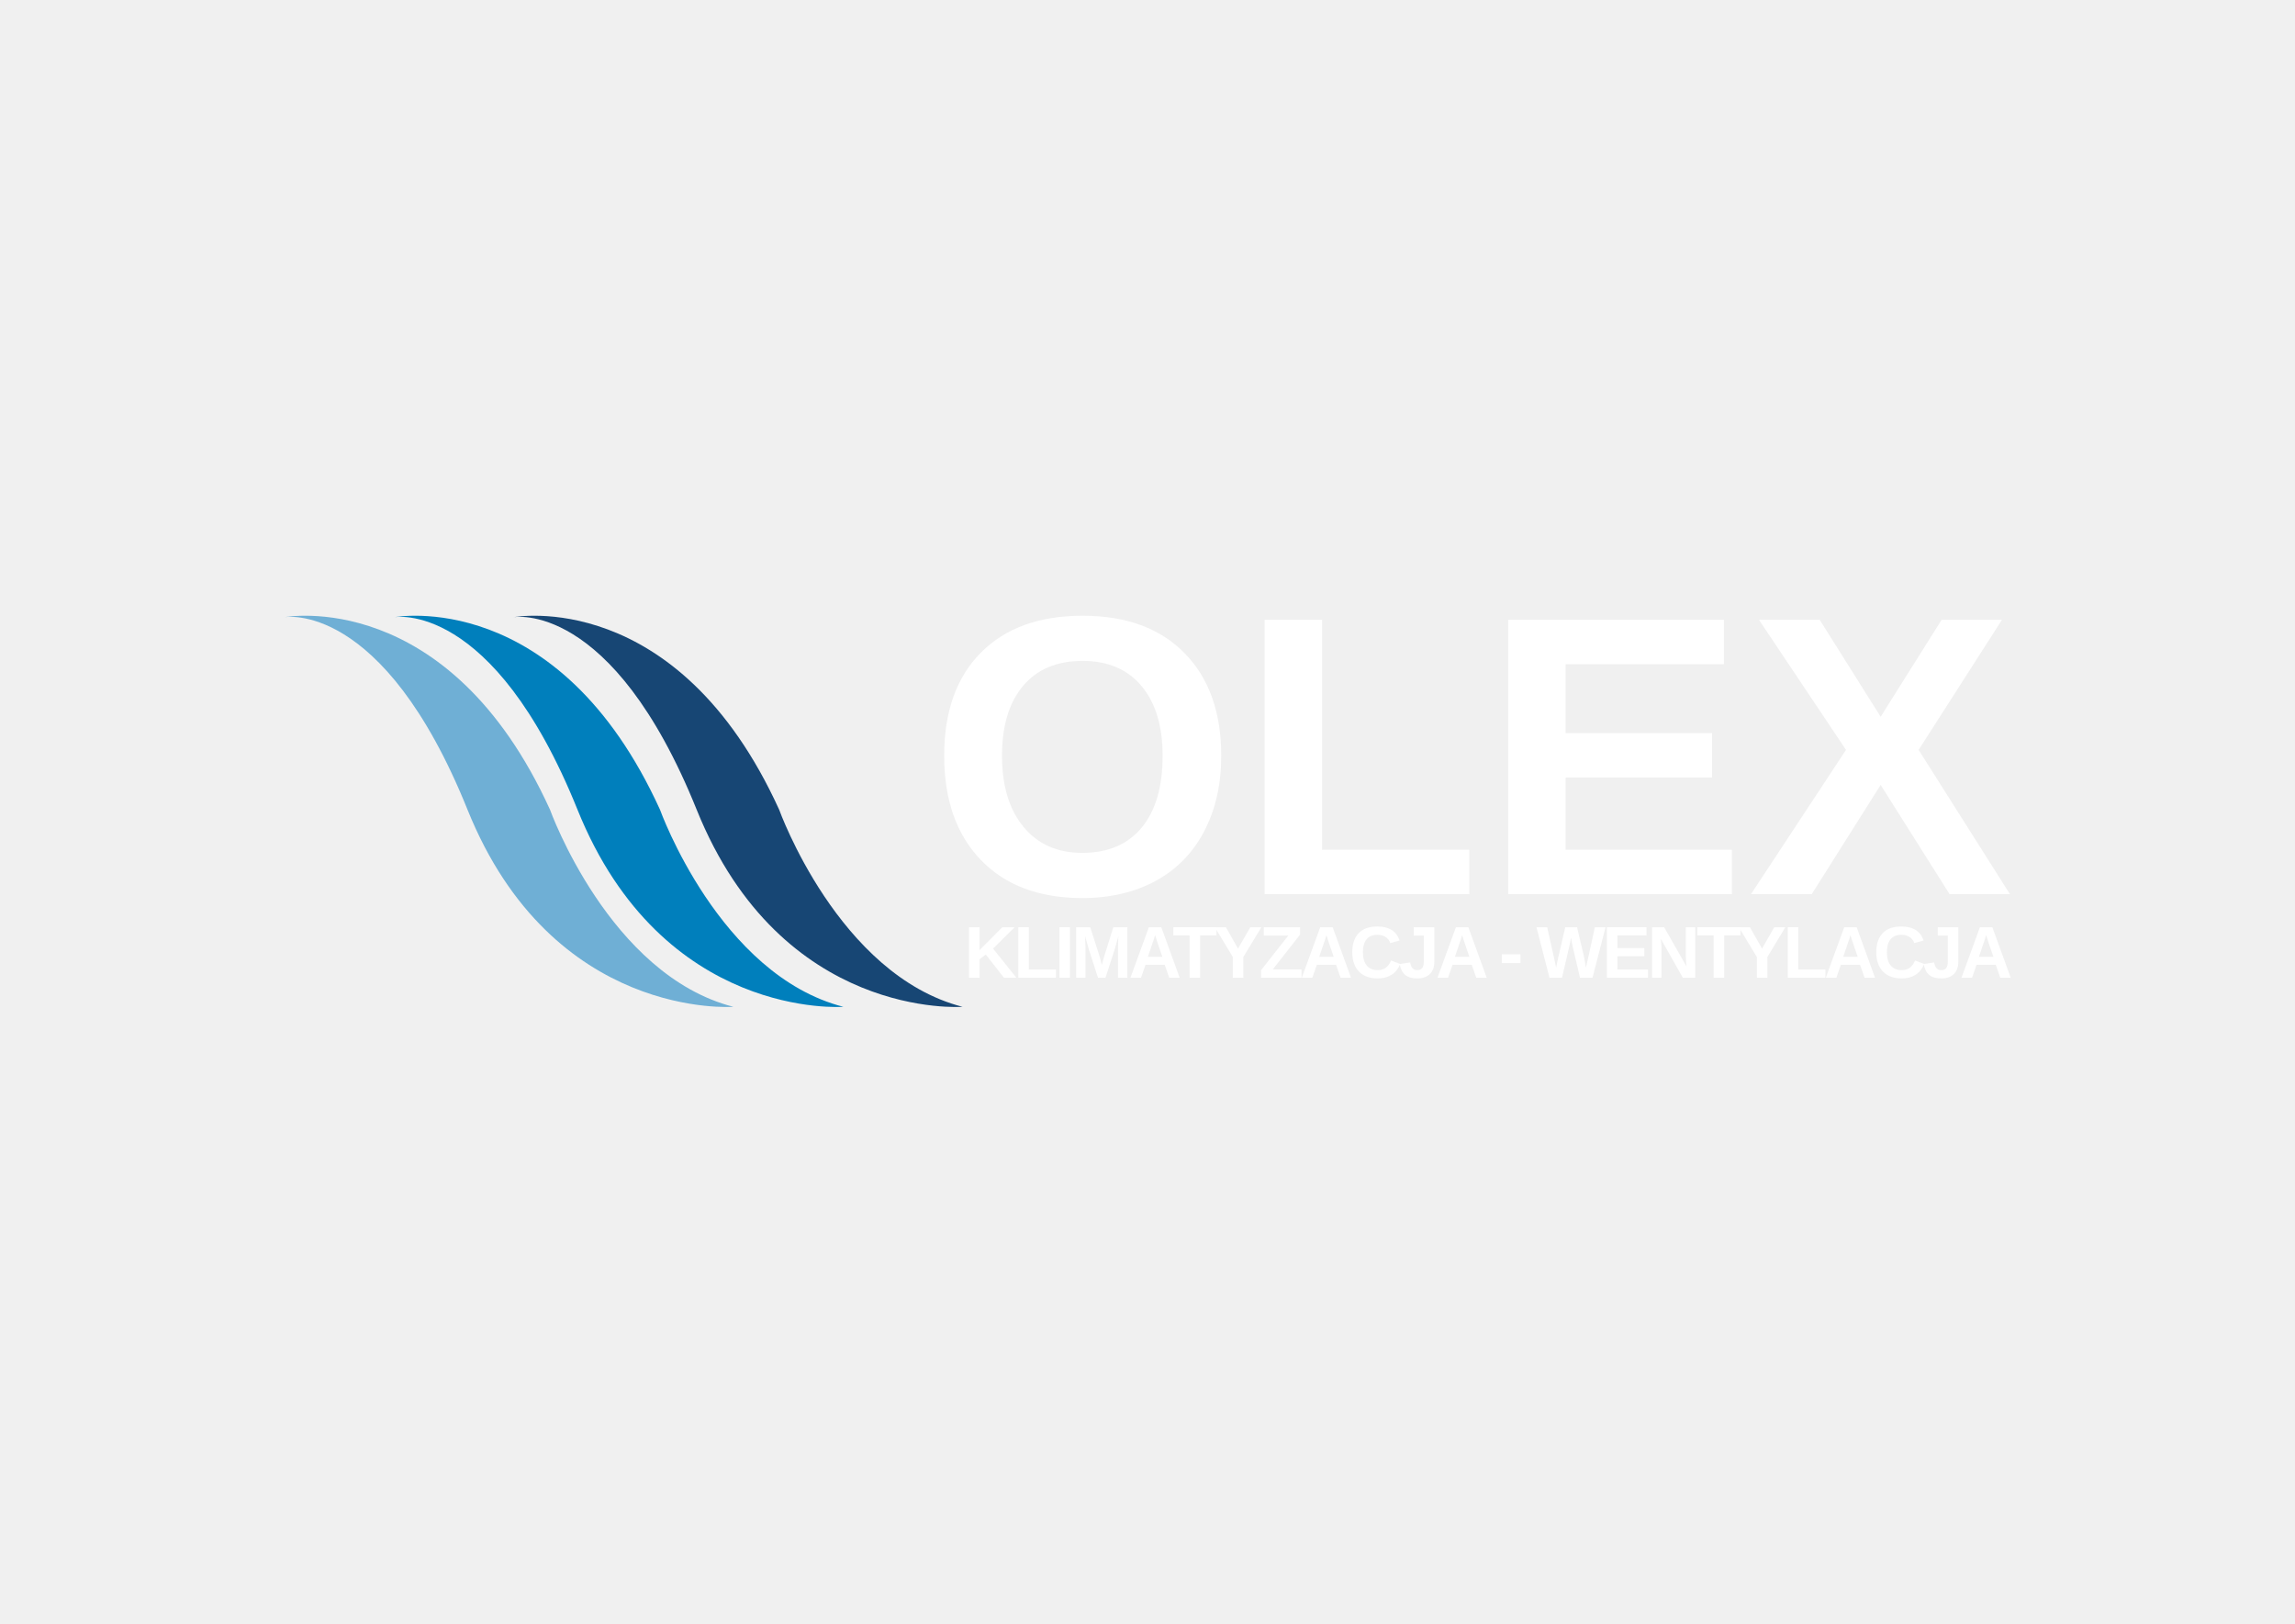
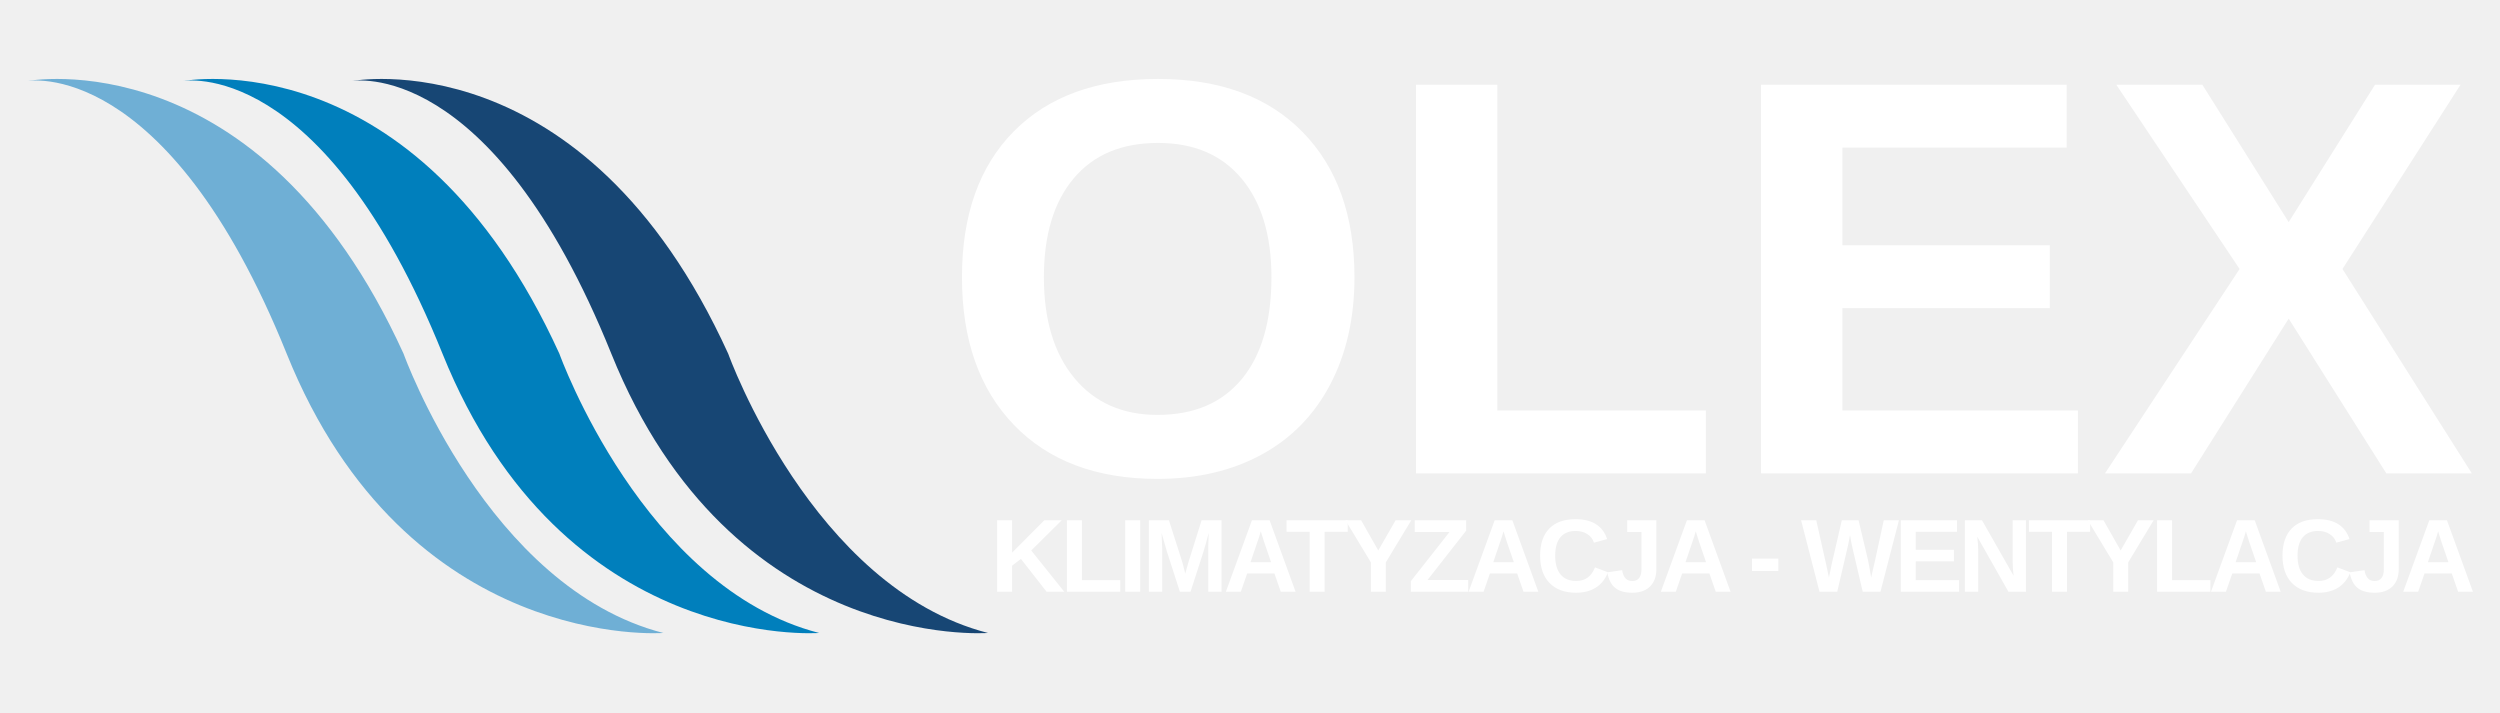
- <svg xmlns="http://www.w3.org/2000/svg" width="100%" height="100%" viewBox="0 0 3508 2481" version="1.1" xml:space="preserve" style="fill-rule:evenodd;clip-rule:evenodd;stroke-linejoin:round;stroke-miterlimit:1.414;">
-   <g transform="matrix(13.8022,0,0,9.69248,-6962.38,-2964.7)">
-     <g transform="matrix(1,0,0,1,5.58317,-11.4904)">
-       <g transform="matrix(0.507561,0,0,0.722772,508,367)">
-         <path d="M142,151C142,151 102.547,154.017 84,108C65.453,61.983 44,66 44,66C44,66 79.759,59.17 102,108C102,108 114.908,144.028 142,151Z" style="fill:rgb(111,175,213);" />
-       </g>
-       <g transform="matrix(0.507561,0,0,0.722772,520.181,367)">
-         <path d="M142,151C142,151 102.547,154.017 84,108C65.453,61.983 44,66 44,66C44,66 79.759,59.17 102,108C102,108 114.908,144.028 142,151Z" style="fill:rgb(0,127,188);" />
-       </g>
-       <g transform="matrix(0.507561,0,0,0.722772,533.378,367)">
-         <path d="M142,151C142,151 102.547,154.017 84,108C65.453,61.983 44,66 44,66C44,66 79.759,59.17 102,108C102,108 114.908,144.028 142,151Z" style="fill:rgb(23,70,116);" />
-       </g>
+ <svg xmlns="http://www.w3.org/2000/svg" width="100%" height="100%" viewBox="0 0 3508 1000" version="1.1" xml:space="preserve" style="fill-rule:evenodd;clip-rule:evenodd;stroke-linejoin:round;stroke-miterlimit:1.414;">
+   <g>
+     <g>
+       <path d="M930.74,888.175c0,0 -359.452,27.488 -528.431,-391.768c-168.98,-419.256 -364.436,-382.657 -364.436,-382.657c0,0 325.796,-62.228 528.432,382.657c0,0 117.603,328.247 364.435,391.768Z" style="fill:#6fafd5;" />
+       <path d="M1149.39,888.175c0,0 -359.452,27.488 -528.432,-391.768c-168.98,-419.256 -364.436,-382.657 -364.436,-382.657c0,0 325.796,-62.228 528.432,382.657c0,0 117.603,328.247 364.436,391.768Z" style="fill:#007fbc;" />
+       <path d="M1386.28,888.175c0,0 -359.452,27.488 -528.432,-391.768c-168.979,-419.256 -364.435,-382.657 -364.435,-382.657c0,0 325.796,-62.228 528.432,382.657c0,0 117.603,328.247 364.435,391.768Z" style="fill:#174674;" />
    </g>
-     <g transform="matrix(0.507561,0,0,0.722772,504.191,378.395)">
-       <path d="M266.954,64.553C266.954,70.784 265.722,76.264 263.258,80.993C260.794,85.723 257.268,89.341 252.681,91.847C248.093,94.353 242.74,95.607 236.623,95.607C227.221,95.607 219.85,92.838 214.512,87.302C209.173,81.765 206.504,74.182 206.504,64.553C206.504,54.953 209.166,47.462 214.491,42.081C219.815,36.7 227.221,34.01 236.708,34.01C246.195,34.01 253.608,36.729 258.946,42.166C264.285,47.604 266.954,55.066 266.954,64.553ZM254.167,64.553C254.167,58.096 252.638,53.034 249.579,49.367C246.521,45.699 242.23,43.865 236.708,43.865C231.1,43.865 226.767,45.685 223.709,49.324C220.65,52.963 219.121,58.04 219.121,64.553C219.121,71.124 220.686,76.299 223.815,80.08C226.944,83.861 231.214,85.751 236.623,85.751C242.23,85.751 246.556,83.91 249.601,80.229C252.645,76.547 254.167,71.322 254.167,64.553Z" style="fill:white;fill-rule:nonzero;" />
-       <path d="M276.427,94.757L276.427,34.902L288.959,34.902L288.959,85.071L321.074,85.071L321.074,94.757L276.427,94.757Z" style="fill:white;fill-rule:nonzero;" />
-       <path d="M329.57,94.757L329.57,34.902L376.639,34.902L376.639,44.588L342.102,44.588L342.102,59.626L374.047,59.626L374.047,69.311L342.102,69.311L342.102,85.071L378.38,85.071L378.38,94.757L329.57,94.757Z" style="fill:white;fill-rule:nonzero;" />
-       <path d="M425.873,94.757L410.835,70.925L395.797,94.757L382.543,94.757L403.274,63.279L384.285,34.902L397.539,34.902L410.835,56.057L424.132,34.902L437.301,34.902L419.119,63.279L439.042,94.757L425.873,94.757Z" style="fill:white;fill-rule:nonzero;" />
+     <g>
+       <path d="M1900.59,389.048c0,56.77 -11.224,106.697 -33.673,149.783c-22.45,43.094 -54.575,76.057 -96.366,98.889c-41.801,22.832 -90.572,34.257 -146.303,34.257c-85.661,0 -152.817,-25.228 -201.451,-75.666c-48.643,-50.447 -72.96,-119.534 -72.96,-207.263c0,-87.465 24.253,-155.714 72.769,-204.74c48.506,-49.026 115.981,-73.534 202.416,-73.534c86.435,0 153.974,24.772 202.608,74.308c48.643,49.545 72.96,117.531 72.96,203.966Zm-116.501,0c0,-58.829 -13.93,-104.949 -41.8,-138.358c-27.861,-33.419 -66.956,-50.128 -117.267,-50.128c-51.094,0 -90.571,16.582 -118.432,49.736c-27.87,33.155 -41.801,79.411 -41.801,138.75c0,59.867 14.259,107.016 42.767,141.465c28.508,34.448 67.411,51.667 116.692,51.667c51.085,0 90.498,-16.773 118.241,-50.31c27.734,-33.546 41.6,-81.151 41.6,-142.822Z" style="fill:#fff;fill-rule:nonzero;" />
+       <path d="M1986.9,664.233l0,-545.332l114.178,0l0,457.084l292.596,0l0,88.248l-406.774,0Z" style="fill:#fff;fill-rule:nonzero;" />
+       <path d="M2471.08,664.233l0,-545.332l428.841,0l0,88.248l-314.663,0l0,137.009l291.047,0l0,88.239l-291.047,0l0,143.588l330.525,0l0,88.248l-444.703,0Z" style="fill:#fff;fill-rule:nonzero;" />
+       <path d="M3348.49,664.233l-137.01,-217.131l-137.01,217.131l-120.756,0l188.878,-286.792l-173.006,-258.54l120.755,0l121.139,192.741l121.147,-192.741l119.982,0l-165.654,258.54l181.516,286.792l-119.981,0Z" style="fill:#fff;fill-rule:nonzero;" />
    </g>
-     <g transform="matrix(0.507561,0,0,0.722772,504.111,360.562)">
-       <path d="M219.693,137.658L215.74,132.603L214.381,133.643L214.381,137.658L212.076,137.658L212.076,126.65L214.381,126.65L214.381,131.643L219.342,126.65L222.029,126.65L217.326,131.307L222.412,137.658L219.693,137.658Z" style="fill:white;fill-rule:nonzero;" />
-       <path d="M222.831,137.658L222.831,126.65L225.136,126.65L225.136,135.877L231.042,135.877L231.042,137.658L222.831,137.658Z" style="fill:white;fill-rule:nonzero;" />
-       <rect x="231.804" y="126.65" width="2.305" height="11.008" style="fill:white;fill-rule:nonzero;" />
-       <path d="M244.59,137.658L244.59,130.986C244.59,130.835 244.592,130.684 244.594,130.533C244.597,130.382 244.622,129.734 244.668,128.588C244.299,129.989 244.025,130.965 243.848,131.518L241.864,137.658L240.223,137.658L238.239,131.518L237.403,128.588C237.465,129.796 237.497,130.596 237.497,130.986L237.497,137.658L235.45,137.658L235.45,126.65L238.536,126.65L240.504,132.807L240.676,133.4L241.051,134.877L241.543,133.111L243.567,126.65L246.637,126.65L246.637,137.658L244.59,137.658Z" style="fill:white;fill-rule:nonzero;" />
-       <path d="M255.759,137.658L254.782,134.846L250.587,134.846L249.611,137.658L247.306,137.658L251.322,126.65L254.04,126.65L258.04,137.658L255.759,137.658ZM252.681,128.346L252.634,128.518C252.582,128.705 252.519,128.919 252.447,129.158C252.374,129.398 251.926,130.715 251.103,133.111L254.267,133.111L253.181,129.947L252.845,128.885L252.681,128.346Z" style="fill:white;fill-rule:nonzero;" />
-       <path d="M262.514,128.432L262.514,137.658L260.209,137.658L260.209,128.432L256.654,128.432L256.654,126.65L266.076,126.65L266.076,128.432L262.514,128.432Z" style="fill:white;fill-rule:nonzero;" />
-       <path d="M271.94,133.143L271.94,137.658L269.643,137.658L269.643,133.143L265.722,126.65L268.136,126.65L270.776,131.307L273.448,126.65L275.862,126.65L271.94,133.143Z" style="fill:white;fill-rule:nonzero;" />
-       <path d="M284.632,137.658L275.797,137.658L275.797,136.025L281.75,128.455L276.39,128.455L276.39,126.65L284.312,126.65L284.312,128.252L278.359,135.853L284.632,135.853L284.632,137.658Z" style="fill:white;fill-rule:nonzero;" />
-       <path d="M293.145,137.658L292.168,134.846L287.973,134.846L286.997,137.658L284.692,137.658L288.707,126.65L291.426,126.65L295.426,137.658L293.145,137.658ZM290.067,128.346L290.02,128.518C289.968,128.705 289.905,128.919 289.832,129.158C289.76,129.398 289.312,130.715 288.489,133.111L291.653,133.111L290.567,129.947L290.231,128.885L290.067,128.346Z" style="fill:white;fill-rule:nonzero;" />
-       <path d="M301.259,136.002C302.65,136.002 303.616,135.304 304.157,133.908L306.165,134.666C305.733,135.728 305.099,136.519 304.263,137.037C303.427,137.555 302.426,137.814 301.259,137.814C299.488,137.814 298.12,137.313 297.154,136.311C296.187,135.308 295.704,133.906 295.704,132.103C295.704,130.296 296.17,128.908 297.103,127.939C298.035,126.971 299.387,126.486 301.157,126.486C302.449,126.486 303.501,126.745 304.314,127.264C305.126,127.782 305.697,128.544 306.025,129.549L303.993,130.103C303.822,129.551 303.484,129.113 302.982,128.787C302.479,128.462 301.887,128.299 301.204,128.299C300.163,128.299 299.372,128.622 298.833,129.268C298.294,129.913 298.025,130.859 298.025,132.103C298.025,133.369 298.302,134.335 298.857,135.002C299.411,135.669 300.212,136.002 301.259,136.002Z" style="fill:white;fill-rule:nonzero;" />
-       <path d="M309.897,137.814C308.756,137.814 307.88,137.567 307.268,137.072C306.656,136.577 306.248,135.778 306.045,134.674L308.334,134.338C308.428,134.906 308.602,135.326 308.857,135.6C309.113,135.873 309.464,136.01 309.912,136.01C310.37,136.01 310.718,135.856 310.955,135.549C311.192,135.242 311.311,134.801 311.311,134.228L311.311,128.455L309.115,128.455L309.115,126.65L313.607,126.65L313.607,134.174C313.607,135.32 313.282,136.213 312.631,136.853C311.98,137.494 311.068,137.814 309.897,137.814Z" style="fill:white;fill-rule:nonzero;" />
-       <path d="M322.753,137.658L321.776,134.846L317.581,134.846L316.604,137.658L314.3,137.658L318.315,126.65L321.034,126.65L325.034,137.658L322.753,137.658ZM319.675,128.346L319.628,128.518C319.576,128.705 319.513,128.919 319.44,129.158C319.367,129.398 318.919,130.715 318.097,133.111L321.261,133.111L320.175,129.947L319.839,128.885L319.675,128.346Z" style="fill:white;fill-rule:nonzero;" />
-       <rect x="328.332" y="132.557" width="4.063" height="1.906" style="fill:white;fill-rule:nonzero;" />
-       <path d="M348.123,137.658L345.389,137.658L343.897,131.291C343.714,130.541 343.561,129.757 343.436,128.939C343.311,129.622 343.209,130.141 343.131,130.498C343.053,130.855 342.498,133.242 341.467,137.658L338.732,137.658L335.897,126.65L338.232,126.65L339.826,133.76L340.186,135.478C340.331,134.755 340.473,134.063 340.611,133.404C340.749,132.745 341.269,130.494 342.17,126.65L344.748,126.65L346.139,132.51C346.248,132.947 346.433,133.937 346.693,135.478L346.889,134.572L347.303,132.775L348.631,126.65L350.967,126.65L348.123,137.658Z" style="fill:white;fill-rule:nonzero;" />
-       <path d="M351.253,137.658L351.253,126.65L359.909,126.65L359.909,128.432L353.557,128.432L353.557,131.197L359.432,131.197L359.432,132.978L353.557,132.978L353.557,135.877L360.229,135.877L360.229,137.658L351.253,137.658Z" style="fill:white;fill-rule:nonzero;" />
-       <path d="M367.828,137.658L363.031,129.182C363.125,130.005 363.172,130.666 363.172,131.166L363.172,137.658L361.125,137.658L361.125,126.65L363.757,126.65L368.625,135.197C368.531,134.411 368.484,133.695 368.484,133.049L368.484,126.65L370.531,126.65L370.531,137.658L367.828,137.658Z" style="fill:white;fill-rule:nonzero;" />
-       <path d="M376.848,128.432L376.848,137.658L374.543,137.658L374.543,128.432L370.989,128.432L370.989,126.65L380.411,126.65L380.411,128.432L376.848,128.432Z" style="fill:white;fill-rule:nonzero;" />
-       <path d="M386.275,133.143L386.275,137.658L383.978,137.658L383.978,133.143L380.056,126.65L382.47,126.65L385.111,131.307L387.782,126.65L390.197,126.65L386.275,133.143Z" style="fill:white;fill-rule:nonzero;" />
-       <path d="M390.725,137.658L390.725,126.65L393.029,126.65L393.029,135.877L398.936,135.877L398.936,137.658L390.725,137.658Z" style="fill:white;fill-rule:nonzero;" />
-       <path d="M407.479,137.658L406.503,134.846L402.307,134.846L401.331,137.658L399.026,137.658L403.042,126.65L405.761,126.65L409.761,137.658L407.479,137.658ZM404.401,128.346L404.354,128.518C404.302,128.705 404.24,128.919 404.167,129.158C404.094,129.398 403.646,130.715 402.823,133.111L405.987,133.111L404.901,129.947L404.565,128.885L404.401,128.346Z" style="fill:white;fill-rule:nonzero;" />
-       <path d="M415.593,136.002C416.984,136.002 417.95,135.304 418.492,133.908L420.5,134.666C420.067,135.728 419.433,136.519 418.597,137.037C417.761,137.555 416.76,137.814 415.593,137.814C413.823,137.814 412.454,137.313 411.488,136.311C410.522,135.308 410.039,133.906 410.039,132.103C410.039,130.296 410.505,128.908 411.437,127.939C412.369,126.971 413.721,126.486 415.492,126.486C416.784,126.486 417.836,126.745 418.648,127.264C419.461,127.782 420.031,128.544 420.359,129.549L418.328,130.103C418.156,129.551 417.819,129.113 417.316,128.787C416.813,128.462 416.221,128.299 415.539,128.299C414.497,128.299 413.707,128.622 413.168,129.268C412.629,129.913 412.359,130.859 412.359,132.103C412.359,133.369 412.636,134.335 413.191,135.002C413.746,135.669 414.547,136.002 415.593,136.002Z" style="fill:white;fill-rule:nonzero;" />
-       <path d="M424.231,137.814C423.09,137.814 422.214,137.567 421.602,137.072C420.99,136.577 420.582,135.778 420.379,134.674L422.668,134.338C422.762,134.906 422.937,135.326 423.192,135.6C423.447,135.873 423.799,136.01 424.247,136.01C424.705,136.01 425.053,135.856 425.29,135.549C425.526,135.242 425.645,134.801 425.645,134.228L425.645,128.455L423.45,128.455L423.45,126.65L427.942,126.65L427.942,134.174C427.942,135.32 427.616,136.213 426.965,136.853C426.314,137.494 425.403,137.814 424.231,137.814Z" style="fill:white;fill-rule:nonzero;" />
-       <path d="M437.087,137.658L436.111,134.846L431.915,134.846L430.939,137.658L428.634,137.658L432.65,126.65L435.368,126.65L439.368,137.658L437.087,137.658ZM434.009,128.346L433.962,128.518C433.91,128.705 433.848,128.919 433.775,129.158C433.702,129.398 433.254,130.715 432.431,133.111L435.595,133.111L434.509,129.947L434.173,128.885L434.009,128.346Z" style="fill:white;fill-rule:nonzero;" />
+     <g>
+       <path d="M1468.56,830.306l-36.015,-46.056l-12.382,9.475l0,36.581l-21,0l0,-100.293l21,0l0,45.491l45.2,-45.491l24.48,0l-42.848,42.429l46.338,57.864l-24.773,0Z" style="fill:#fff;fill-rule:nonzero;" />
+       <path d="M1497.15,830.306l0,-100.293l21.001,0l0,84.066l53.809,0l0,16.227l-74.81,0Z" style="fill:#fff;fill-rule:nonzero;" />
+       <rect x="1578.91" y="730.013" width="21.001" height="100.293" style="fill:#fff;" />
+       <path d="M1695.4,830.306l0,-60.788c0,-1.376 0.019,-2.752 0.037,-4.127c0.027,-1.376 0.255,-7.28 0.674,-17.721c-3.362,12.764 -5.858,21.657 -7.471,26.695l-18.076,55.941l-14.951,0l-18.076,-55.941l-7.617,-26.695c0.565,11.006 0.857,18.295 0.857,21.848l0,60.788l-18.65,0l0,-100.293l28.116,0l17.93,56.096l1.567,5.403l3.417,13.456l4.482,-16.09l18.441,-58.865l27.97,0l0,100.293l-18.65,0Z" style="fill:#fff;fill-rule:nonzero;" />
+       <path d="M1797.16,830.306l-8.901,-25.62l-38.221,0l-8.892,25.62l-21,0l36.589,-100.293l24.763,0l36.444,100.293l-20.782,0Zm-28.043,-84.841l-0.429,1.567c-0.473,1.704 -1.047,3.654 -1.703,5.831c-0.665,2.187 -4.747,14.186 -12.245,36.015l28.826,0l-9.894,-28.826l-3.061,-9.676l-1.494,-4.911Z" style="fill:#fff;fill-rule:nonzero;" />
+       <path d="M1858.7,746.249l0,84.057l-21.001,0l0,-84.057l-32.389,0l0,-16.236l85.843,0l0,16.236l-32.453,0Z" style="fill:#fff;fill-rule:nonzero;" />
+       <path d="M1944.58,789.17l0,41.136l-20.927,0l0,-41.136l-35.724,-59.157l21.993,0l24.053,42.429l24.345,-42.429l21.993,0l-35.733,59.157Z" style="fill:#fff;fill-rule:nonzero;" />
+       <path d="M2060.22,830.306l-80.495,0l0,-14.878l54.237,-68.97l-48.834,0l0,-16.445l72.176,0l0,14.596l-54.237,69.252l57.153,0l0,16.445Z" style="fill:#fff;fill-rule:nonzero;" />
+       <path d="M2137.78,830.306l-8.902,-25.62l-38.22,0l-8.892,25.62l-21.001,0l36.581,-100.293l24.772,0l36.444,100.293l-20.782,0Zm-28.044,-84.841l-0.428,1.567c-0.474,1.704 -1.047,3.654 -1.713,5.831c-0.656,2.187 -4.737,14.186 -12.236,36.015l28.827,0l-9.894,-28.826l-3.061,-9.676l-1.495,-4.911Z" style="fill:#fff;fill-rule:nonzero;" />
+       <path d="M2211.7,815.218c12.673,0 21.474,-6.359 26.403,-19.078l18.295,6.906c-3.936,9.676 -9.713,16.882 -17.329,21.602c-7.617,4.719 -16.737,7.079 -27.369,7.079c-16.136,0 -28.6,-4.565 -37.401,-13.694c-8.81,-9.138 -13.21,-21.911 -13.21,-38.338c0,-16.464 4.245,-29.11 12.746,-37.938c8.491,-8.819 20.809,-13.238 36.935,-13.238c11.772,0 21.356,2.36 28.763,7.088c7.398,4.72 12.601,11.662 15.589,20.818l-18.513,5.048c-1.558,-5.029 -4.638,-9.02 -9.211,-11.99c-4.583,-2.961 -9.977,-4.446 -16.2,-4.446c-9.484,0 -16.691,2.943 -21.601,8.828c-4.911,5.877 -7.362,14.496 -7.362,25.83c0,11.534 2.524,20.335 7.58,26.412c5.048,6.077 12.345,9.111 21.885,9.111Z" style="fill:#fff;fill-rule:nonzero;" />
+       <path d="M2290.4,831.727c-10.395,0 -18.376,-2.25 -23.952,-6.76c-5.576,-4.51 -9.293,-11.79 -11.143,-21.848l20.855,-3.061c0.857,5.175 2.442,9.001 4.765,11.497c2.333,2.488 5.53,3.736 9.612,3.736c4.173,0 7.344,-1.403 9.503,-4.2c2.159,-2.797 3.243,-6.815 3.243,-12.036l0,-52.597l-20.007,0l0,-16.445l40.926,0l0,68.55c0,10.441 -2.961,18.577 -8.892,24.408c-5.932,5.84 -14.241,8.756 -24.91,8.756Z" style="fill:#fff;fill-rule:nonzero;" />
+       <path d="M2407.53,830.306l-8.901,-25.62l-38.22,0l-8.902,25.62l-20.991,0l36.58,-100.293l24.773,0l36.443,100.293l-20.782,0Zm-28.043,-84.841l-0.428,1.567c-0.474,1.704 -1.048,3.654 -1.713,5.831c-0.665,2.187 -4.747,14.186 -12.236,36.015l28.827,0l-9.895,-28.826l-3.061,-9.676l-1.494,-4.911Z" style="fill:#fff;fill-rule:nonzero;" />
+       <rect x="2458.36" y="783.831" width="37.018" height="17.365" style="fill:#fff;" />
+       <path d="M2638.68,830.306l-24.91,0l-13.593,-58.009c-1.667,-6.834 -3.061,-13.976 -4.2,-21.429c-1.139,6.223 -2.068,10.951 -2.779,14.204c-0.711,3.252 -5.767,25 -15.161,65.234l-24.918,0l-25.829,-100.293l21.274,0l14.522,64.778l3.28,15.653c1.321,-6.587 2.615,-12.892 3.872,-18.896c1.258,-6.004 5.995,-26.513 14.204,-61.535l23.488,0l12.673,53.39c0.994,3.981 2.679,13.001 5.048,27.041l1.786,-8.255l3.772,-16.372l12.099,-55.804l21.283,0l-25.911,100.293Z" style="fill:#fff;fill-rule:nonzero;" />
+       <path d="M2667.19,830.306l0,-100.293l78.864,0l0,16.236l-57.873,0l0,25.191l53.527,0l0,16.227l-53.527,0l0,26.412l60.788,0l0,16.227l-81.779,0Z" style="fill:#fff;fill-rule:nonzero;" />
+       <path d="M2818.21,830.306l-43.705,-77.224c0.856,7.498 1.284,13.52 1.284,18.076l0,59.148l-18.65,0l0,-100.293l23.98,0l44.352,77.871c-0.856,-7.161 -1.285,-13.685 -1.285,-19.57l0,-58.301l18.65,0l0,100.293l-24.626,0Z" style="fill:#fff;fill-rule:nonzero;" />
+       <path d="M2900.39,746.249l0,84.057l-21.001,0l0,-84.057l-32.38,0l0,-16.236l85.843,0l0,16.236l-32.462,0Z" style="fill:#fff;fill-rule:nonzero;" />
+       <path d="M2986.28,789.17l0,41.136l-20.927,0l0,-41.136l-35.733,-59.157l21.993,0l24.062,42.429l24.335,-42.429l22.003,0l-35.733,59.157Z" style="fill:#fff;fill-rule:nonzero;" />
+       <path d="M3026.82,830.306l0,-100.293l20.991,0l0,84.066l53.818,0l0,16.227l-74.809,0Z" style="fill:#fff;fill-rule:nonzero;" />
+       <path d="M3179.46,830.306l-8.893,-25.62l-38.229,0l-8.892,25.62l-21.001,0l36.59,-100.293l24.772,0l36.444,100.293l-20.791,0Zm-28.044,-84.841l-0.428,1.567c-0.474,1.704 -1.038,3.654 -1.704,5.831c-0.665,2.187 -4.746,14.186 -12.245,36.015l28.827,0l-9.894,-28.826l-3.061,-9.676l-1.495,-4.911Z" style="fill:#fff;fill-rule:nonzero;" />
+       <path d="M3253.39,815.218c12.673,0 21.474,-6.359 26.412,-19.078l18.295,6.906c-3.945,9.676 -9.722,16.882 -17.338,21.602c-7.617,4.719 -16.737,7.079 -27.369,7.079c-16.127,0 -28.6,-4.565 -37.401,-13.694c-8.801,-9.138 -13.201,-21.911 -13.201,-38.338c0,-16.464 4.245,-29.11 12.737,-37.938c8.491,-8.819 20.809,-13.238 36.944,-13.238c11.772,0 21.356,2.36 28.754,7.088c7.407,4.72 12.601,11.662 15.589,20.818l-18.504,5.048c-1.567,-5.029 -4.638,-9.02 -9.22,-11.99c-4.583,-2.961 -9.977,-4.446 -16.19,-4.446c-9.494,0 -16.692,2.943 -21.602,8.828c-4.911,5.877 -7.371,14.496 -7.371,25.83c0,11.534 2.524,20.335 7.58,26.412c5.057,6.077 12.355,9.111 21.885,9.111Z" style="fill:#fff;fill-rule:nonzero;" />
+       <path d="M3332.09,831.727c-10.395,0 -18.376,-2.25 -23.952,-6.76c-5.576,-4.51 -9.293,-11.79 -11.143,-21.848l20.855,-3.061c0.857,5.175 2.451,9.001 4.774,11.497c2.323,2.488 5.53,3.736 9.612,3.736c4.173,0 7.344,-1.403 9.503,-4.2c2.15,-2.797 3.234,-6.815 3.234,-12.036l0,-52.597l-19.998,0l0,-16.445l40.926,0l0,68.55c0,10.441 -2.97,18.577 -8.901,24.408c-5.932,5.84 -14.232,8.756 -24.91,8.756Z" style="fill:#fff;fill-rule:nonzero;" />
+       <path d="M3449.22,830.306l-8.892,-25.62l-38.229,0l-8.893,25.62l-21,0l36.589,-100.293l24.763,0l36.444,100.293l-20.782,0Zm-28.043,-84.841l-0.428,1.567c-0.474,1.704 -1.039,3.654 -1.704,5.831c-0.665,2.187 -4.747,14.186 -12.245,36.015l28.827,0l-9.895,-28.826l-3.061,-9.676l-1.494,-4.911Z" style="fill:#fff;fill-rule:nonzero;" />
    </g>
  </g>
</svg>
